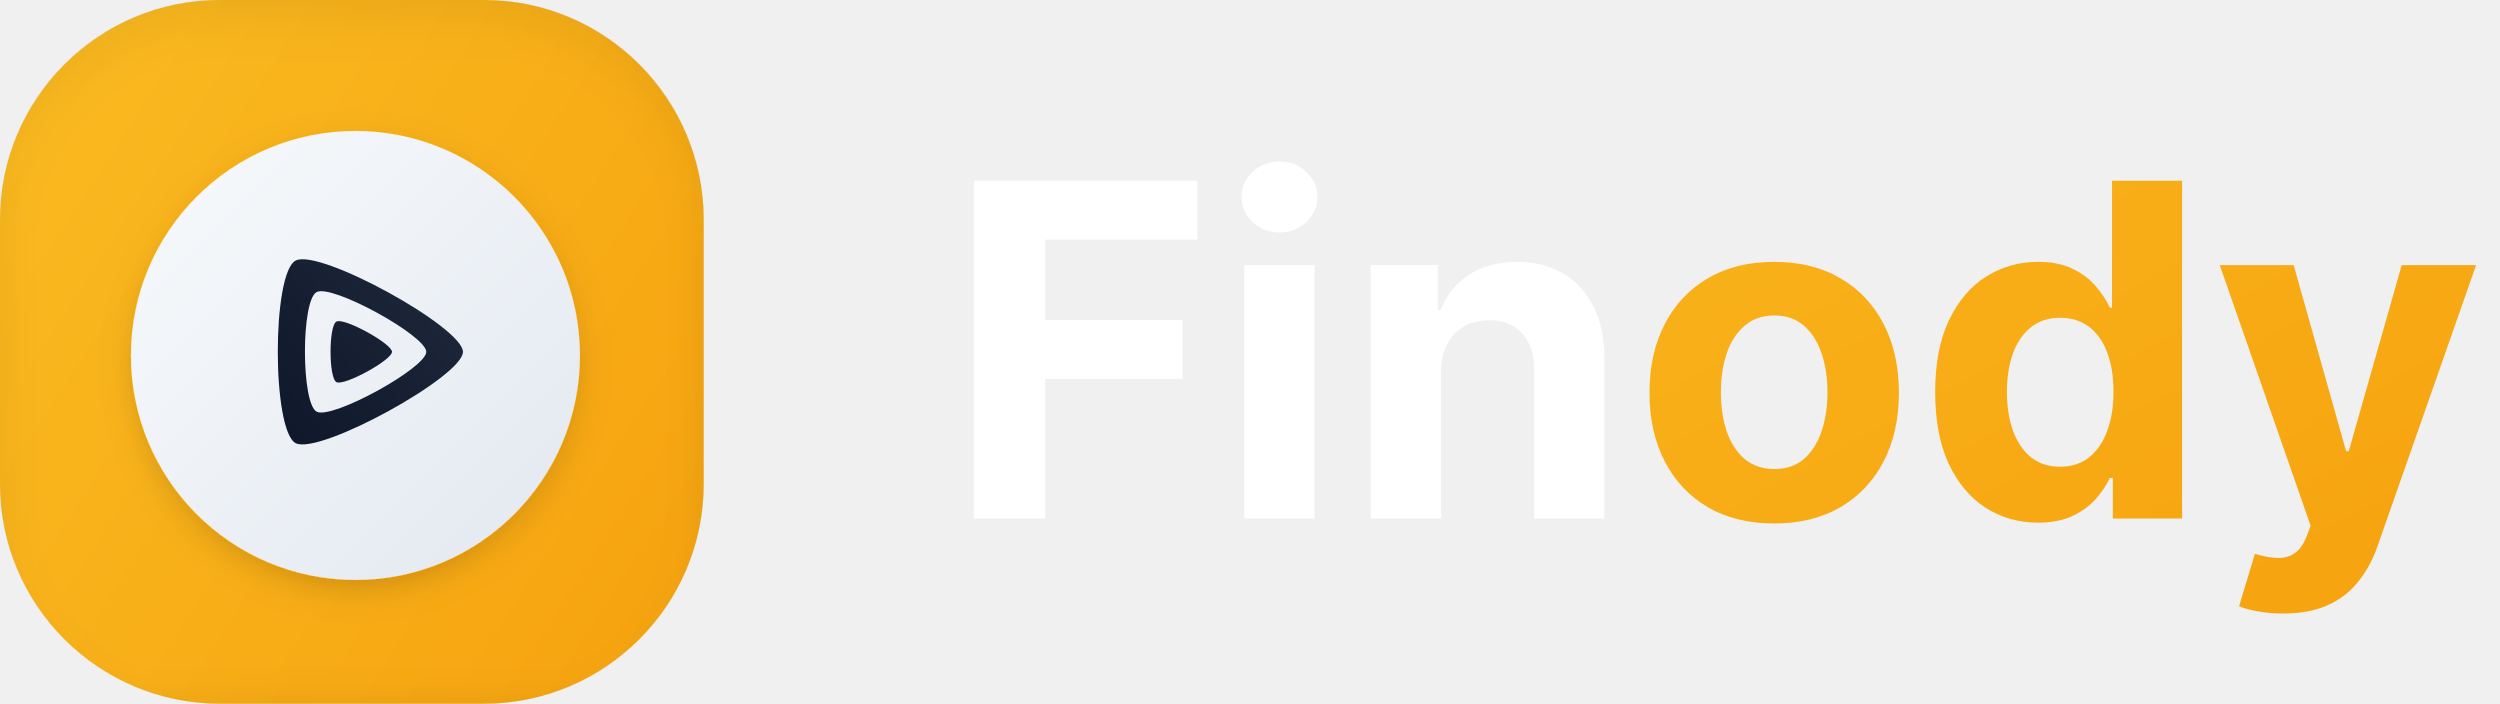
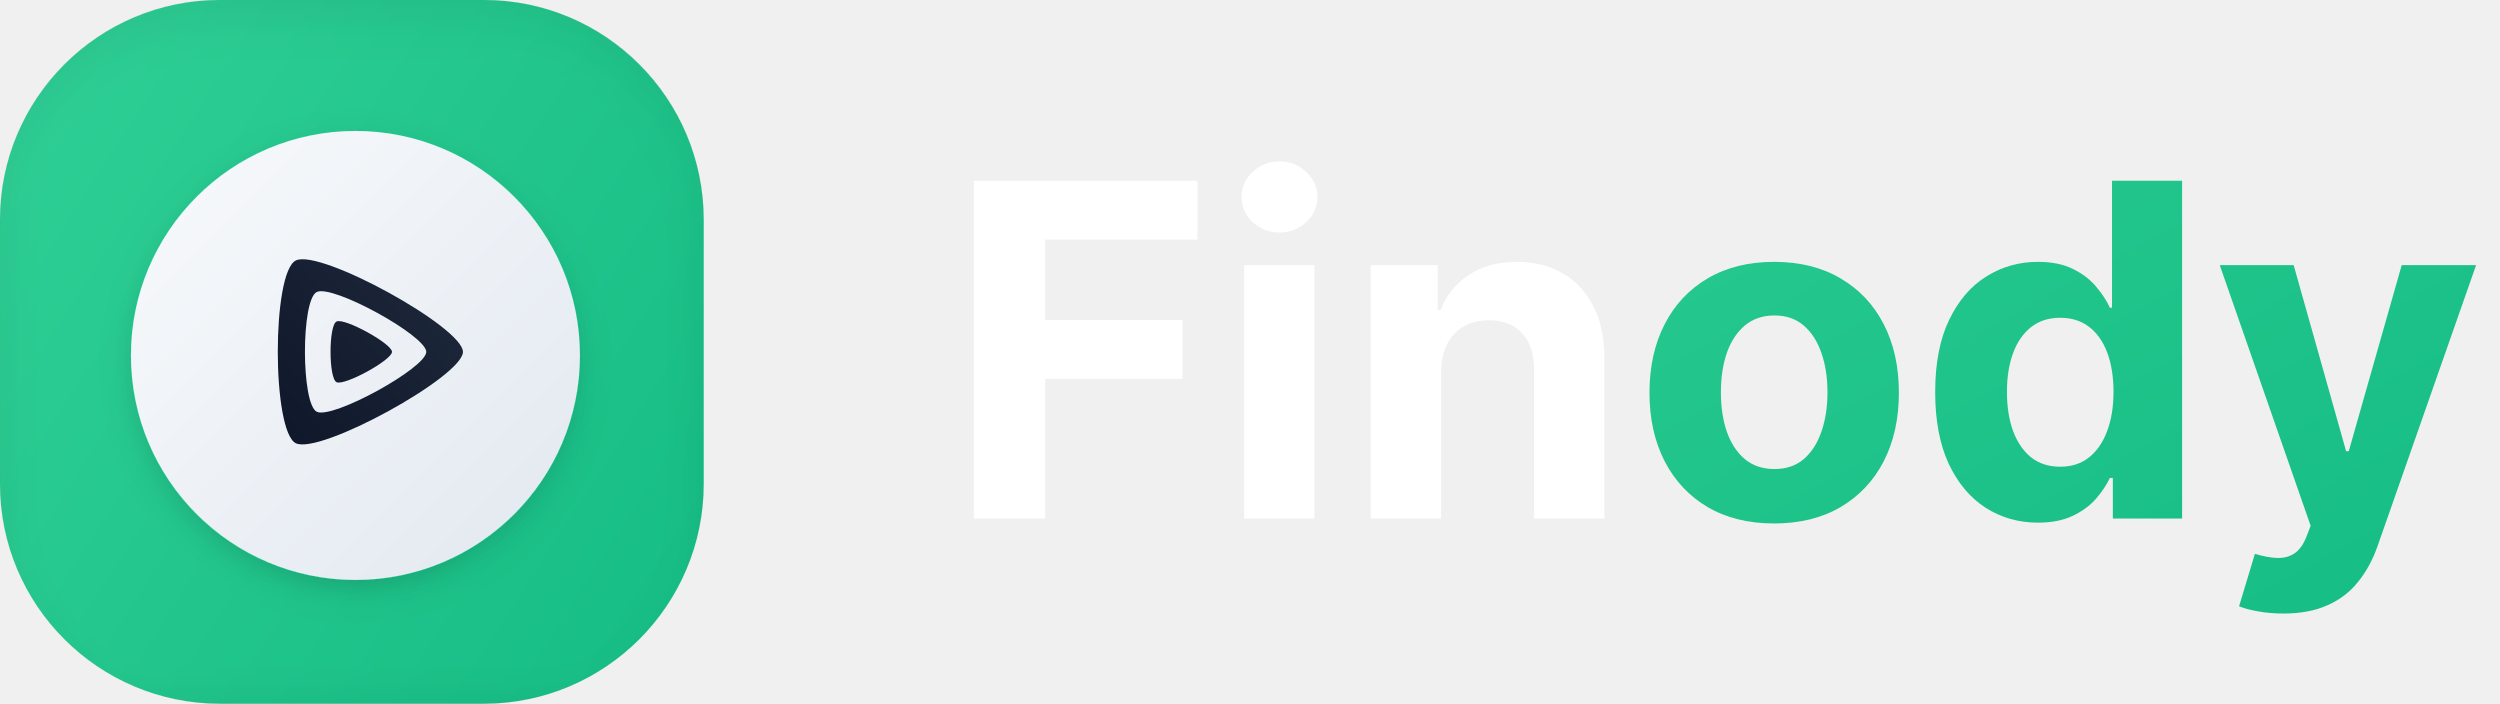
<svg xmlns="http://www.w3.org/2000/svg" width="135" height="38" viewBox="0 0 135 38" fill="none">
  <g filter="url(#filter0_i_101_32)">
    <rect width="38" height="38" rx="11.875" fill="url(#paint0_linear_101_32)" />
  </g>
  <g filter="url(#filter1_dd_101_32)">
    <circle cx="19.194" cy="19.194" r="12.123" fill="url(#paint1_linear_101_32)" />
  </g>
  <g clip-path="url(#clip0_101_32)">
    <path d="M24.999 19C24.999 17.677 17.276 13.417 15.973 14.066C14.669 14.716 14.683 23.291 15.973 23.934C17.261 24.576 25 20.323 25 19H24.999ZM17.104 22.233C16.259 21.813 16.25 16.194 17.104 15.769C17.958 15.343 23.019 18.133 23.019 19.001C23.019 19.868 17.95 22.655 17.104 22.234V22.233ZM21.168 19C21.168 18.561 18.605 17.147 18.172 17.362C17.739 17.578 17.744 20.424 18.172 20.637C18.6 20.85 21.168 19.44 21.168 19H21.168Z" fill="url(#paint2_linear_101_32)" />
  </g>
  <path d="M52.586 28V9.758H64.664V12.938H56.442V17.284H63.862V20.464H56.442V28H52.586ZM67.187 28V14.318H70.981V28H67.187ZM69.093 12.555C68.529 12.555 68.045 12.368 67.641 11.993C67.243 11.613 67.044 11.159 67.044 10.631C67.044 10.108 67.243 9.66 67.641 9.286C68.045 8.906 68.529 8.716 69.093 8.716C69.657 8.716 70.138 8.906 70.536 9.286C70.94 9.66 71.142 10.108 71.142 10.631C71.142 11.159 70.94 11.613 70.536 11.993C70.138 12.368 69.657 12.555 69.093 12.555ZM77.816 20.09V28H74.021V14.318H77.638V16.732H77.798C78.101 15.936 78.608 15.307 79.321 14.844C80.034 14.375 80.898 14.14 81.913 14.14C82.863 14.14 83.692 14.348 84.398 14.764C85.105 15.179 85.654 15.773 86.046 16.545C86.438 17.311 86.634 18.226 86.634 19.289V28H82.839V19.965C82.845 19.128 82.632 18.475 82.198 18.006C81.765 17.531 81.168 17.293 80.408 17.293C79.897 17.293 79.446 17.403 79.054 17.623C78.668 17.843 78.365 18.163 78.145 18.585C77.931 19.001 77.822 19.502 77.816 20.09Z" fill="white" />
  <path d="M95.806 28.267C94.423 28.267 93.226 27.973 92.217 27.385C91.213 26.792 90.438 25.966 89.892 24.909C89.346 23.846 89.072 22.614 89.072 21.213C89.072 19.799 89.346 18.564 89.892 17.507C90.438 16.444 91.213 15.619 92.217 15.031C93.226 14.437 94.423 14.14 95.806 14.14C97.19 14.14 98.383 14.437 99.387 15.031C100.397 15.619 101.175 16.444 101.721 17.507C102.267 18.564 102.54 19.799 102.54 21.213C102.54 22.614 102.267 23.846 101.721 24.909C101.175 25.966 100.397 26.792 99.387 27.385C98.383 27.973 97.19 28.267 95.806 28.267ZM95.824 25.328C96.454 25.328 96.979 25.15 97.401 24.793C97.822 24.431 98.14 23.938 98.354 23.315C98.573 22.691 98.683 21.982 98.683 21.186C98.683 20.39 98.573 19.68 98.354 19.057C98.14 18.433 97.822 17.941 97.401 17.578C96.979 17.216 96.454 17.035 95.824 17.035C95.189 17.035 94.654 17.216 94.221 17.578C93.793 17.941 93.47 18.433 93.25 19.057C93.036 19.68 92.929 20.39 92.929 21.186C92.929 21.982 93.036 22.691 93.25 23.315C93.47 23.938 93.793 24.431 94.221 24.793C94.654 25.15 95.189 25.328 95.824 25.328ZM110.049 28.223C109.01 28.223 108.069 27.956 107.226 27.421C106.388 26.881 105.723 26.088 105.23 25.043C104.743 23.992 104.5 22.703 104.5 21.177C104.5 19.609 104.752 18.306 105.257 17.267C105.762 16.221 106.433 15.441 107.27 14.924C108.113 14.401 109.037 14.14 110.04 14.14C110.806 14.14 111.445 14.271 111.955 14.532C112.472 14.787 112.888 15.108 113.202 15.494C113.523 15.874 113.767 16.248 113.933 16.616H114.049V9.758H117.834V28H114.093V25.809H113.933C113.755 26.189 113.502 26.566 113.176 26.94C112.855 27.308 112.436 27.614 111.92 27.858C111.409 28.101 110.786 28.223 110.049 28.223ZM111.252 25.203C111.863 25.203 112.38 25.037 112.802 24.704C113.229 24.366 113.556 23.894 113.781 23.288C114.013 22.682 114.129 21.973 114.129 21.159C114.129 20.346 114.016 19.639 113.79 19.039C113.565 18.439 113.238 17.976 112.811 17.65C112.383 17.323 111.863 17.16 111.252 17.16C110.628 17.16 110.103 17.329 109.675 17.667C109.248 18.006 108.924 18.475 108.704 19.075C108.484 19.675 108.375 20.369 108.375 21.159C108.375 21.955 108.484 22.659 108.704 23.27C108.93 23.876 109.253 24.351 109.675 24.695C110.103 25.034 110.628 25.203 111.252 25.203ZM123.297 33.131C122.816 33.131 122.364 33.092 121.943 33.015C121.527 32.944 121.183 32.852 120.91 32.739L121.765 29.906C122.21 30.043 122.611 30.117 122.967 30.129C123.329 30.141 123.641 30.058 123.902 29.88C124.17 29.701 124.386 29.398 124.553 28.971L124.775 28.392L119.867 14.318H123.858L126.69 24.366H126.833L129.692 14.318H133.709L128.392 29.479C128.136 30.215 127.789 30.856 127.35 31.403C126.916 31.955 126.367 32.38 125.702 32.676C125.037 32.979 124.235 33.131 123.297 33.131Z" fill="url(#paint3_linear_101_32)" />
  <defs>
    <filter id="filter0_i_101_32" x="0" y="0" width="38" height="39.188" filterUnits="userSpaceOnUse" color-interpolation-filters="sRGB">
      <feFlood flood-opacity="0" result="BackgroundImageFix" />
      <feBlend mode="normal" in="SourceGraphic" in2="BackgroundImageFix" result="shape" />
      <feColorMatrix in="SourceAlpha" type="matrix" values="0 0 0 0 0 0 0 0 0 0 0 0 0 0 0 0 0 0 127 0" result="hardAlpha" />
      <feOffset dy="1.188" />
      <feGaussianBlur stdDeviation="1.188" />
      <feComposite in2="hardAlpha" operator="arithmetic" k2="-1" k3="1" />
      <feColorMatrix type="matrix" values="0 0 0 0 0 0 0 0 0 0 0 0 0 0 0 0 0 0 0.05 0" />
      <feBlend mode="normal" in2="shape" result="effect1_innerShadow_101_32" />
    </filter>
    <filter id="filter1_dd_101_32" x="5.29" y="5.884" width="27.808" height="27.808" filterUnits="userSpaceOnUse" color-interpolation-filters="sRGB">
      <feFlood flood-opacity="0" result="BackgroundImageFix" />
      <feColorMatrix in="SourceAlpha" type="matrix" values="0 0 0 0 0 0 0 0 0 0 0 0 0 0 0 0 0 0 127 0" result="hardAlpha" />
      <feMorphology radius="0.594" operator="erode" in="SourceAlpha" result="effect1_dropShadow_101_32" />
      <feOffset dy="0.594" />
      <feGaussianBlur stdDeviation="0.594" />
      <feComposite in2="hardAlpha" operator="out" />
      <feColorMatrix type="matrix" values="0 0 0 0 0 0 0 0 0 0 0 0 0 0 0 0 0 0 0.1 0" />
      <feBlend mode="normal" in2="BackgroundImageFix" result="effect1_dropShadow_101_32" />
      <feColorMatrix in="SourceAlpha" type="matrix" values="0 0 0 0 0 0 0 0 0 0 0 0 0 0 0 0 0 0 127 0" result="hardAlpha" />
      <feOffset dy="0.594" />
      <feGaussianBlur stdDeviation="0.891" />
      <feComposite in2="hardAlpha" operator="out" />
      <feColorMatrix type="matrix" values="0 0 0 0 0 0 0 0 0 0 0 0 0 0 0 0 0 0 0.1 0" />
      <feBlend mode="normal" in2="effect1_dropShadow_101_32" result="effect2_dropShadow_101_32" />
      <feBlend mode="normal" in="SourceGraphic" in2="effect2_dropShadow_101_32" result="shape" />
    </filter>
    <linearGradient id="paint0_linear_101_32" x1="-1.259" y1="-11.827" x2="55.948" y2="25.271" gradientUnits="userSpaceOnUse">
-       <stop stop-color="#fbbf24" />
-       <stop offset="1" stop-color="#f59e0b" />
+       <stop stop-color="#34d399" />
+       <stop offset="1" stop-color="#10b981" />
    </linearGradient>
    <linearGradient id="paint1_linear_101_32" x1="7.072" y1="7.072" x2="31.317" y2="31.317" gradientUnits="userSpaceOnUse">
      <stop stop-color="#F8FAFC" />
      <stop offset="1" stop-color="#E2E8F0" />
    </linearGradient>
    <linearGradient id="paint2_linear_101_32" x1="24.863" y1="14.327" x2="14.476" y2="23.378" gradientUnits="userSpaceOnUse">
      <stop stop-color="#1E293B" />
      <stop offset="1" stop-color="#0F172A" />
    </linearGradient>
    <linearGradient id="paint3_linear_101_32" x1="48.216" y1="-5.337" x2="90.021" y2="70.572" gradientUnits="userSpaceOnUse">
-       <stop stop-color="#fbbf24" />
-       <stop offset="1" stop-color="#f59e0b" />
+       <stop stop-color="#34d399" />
+       <stop offset="1" stop-color="#10b981" />
    </linearGradient>
    <clipPath id="clip0_101_32">
      <rect width="10" height="10" fill="white" transform="matrix(0 1 -1 0 25.0001 14)" />
    </clipPath>
  </defs>
</svg>
